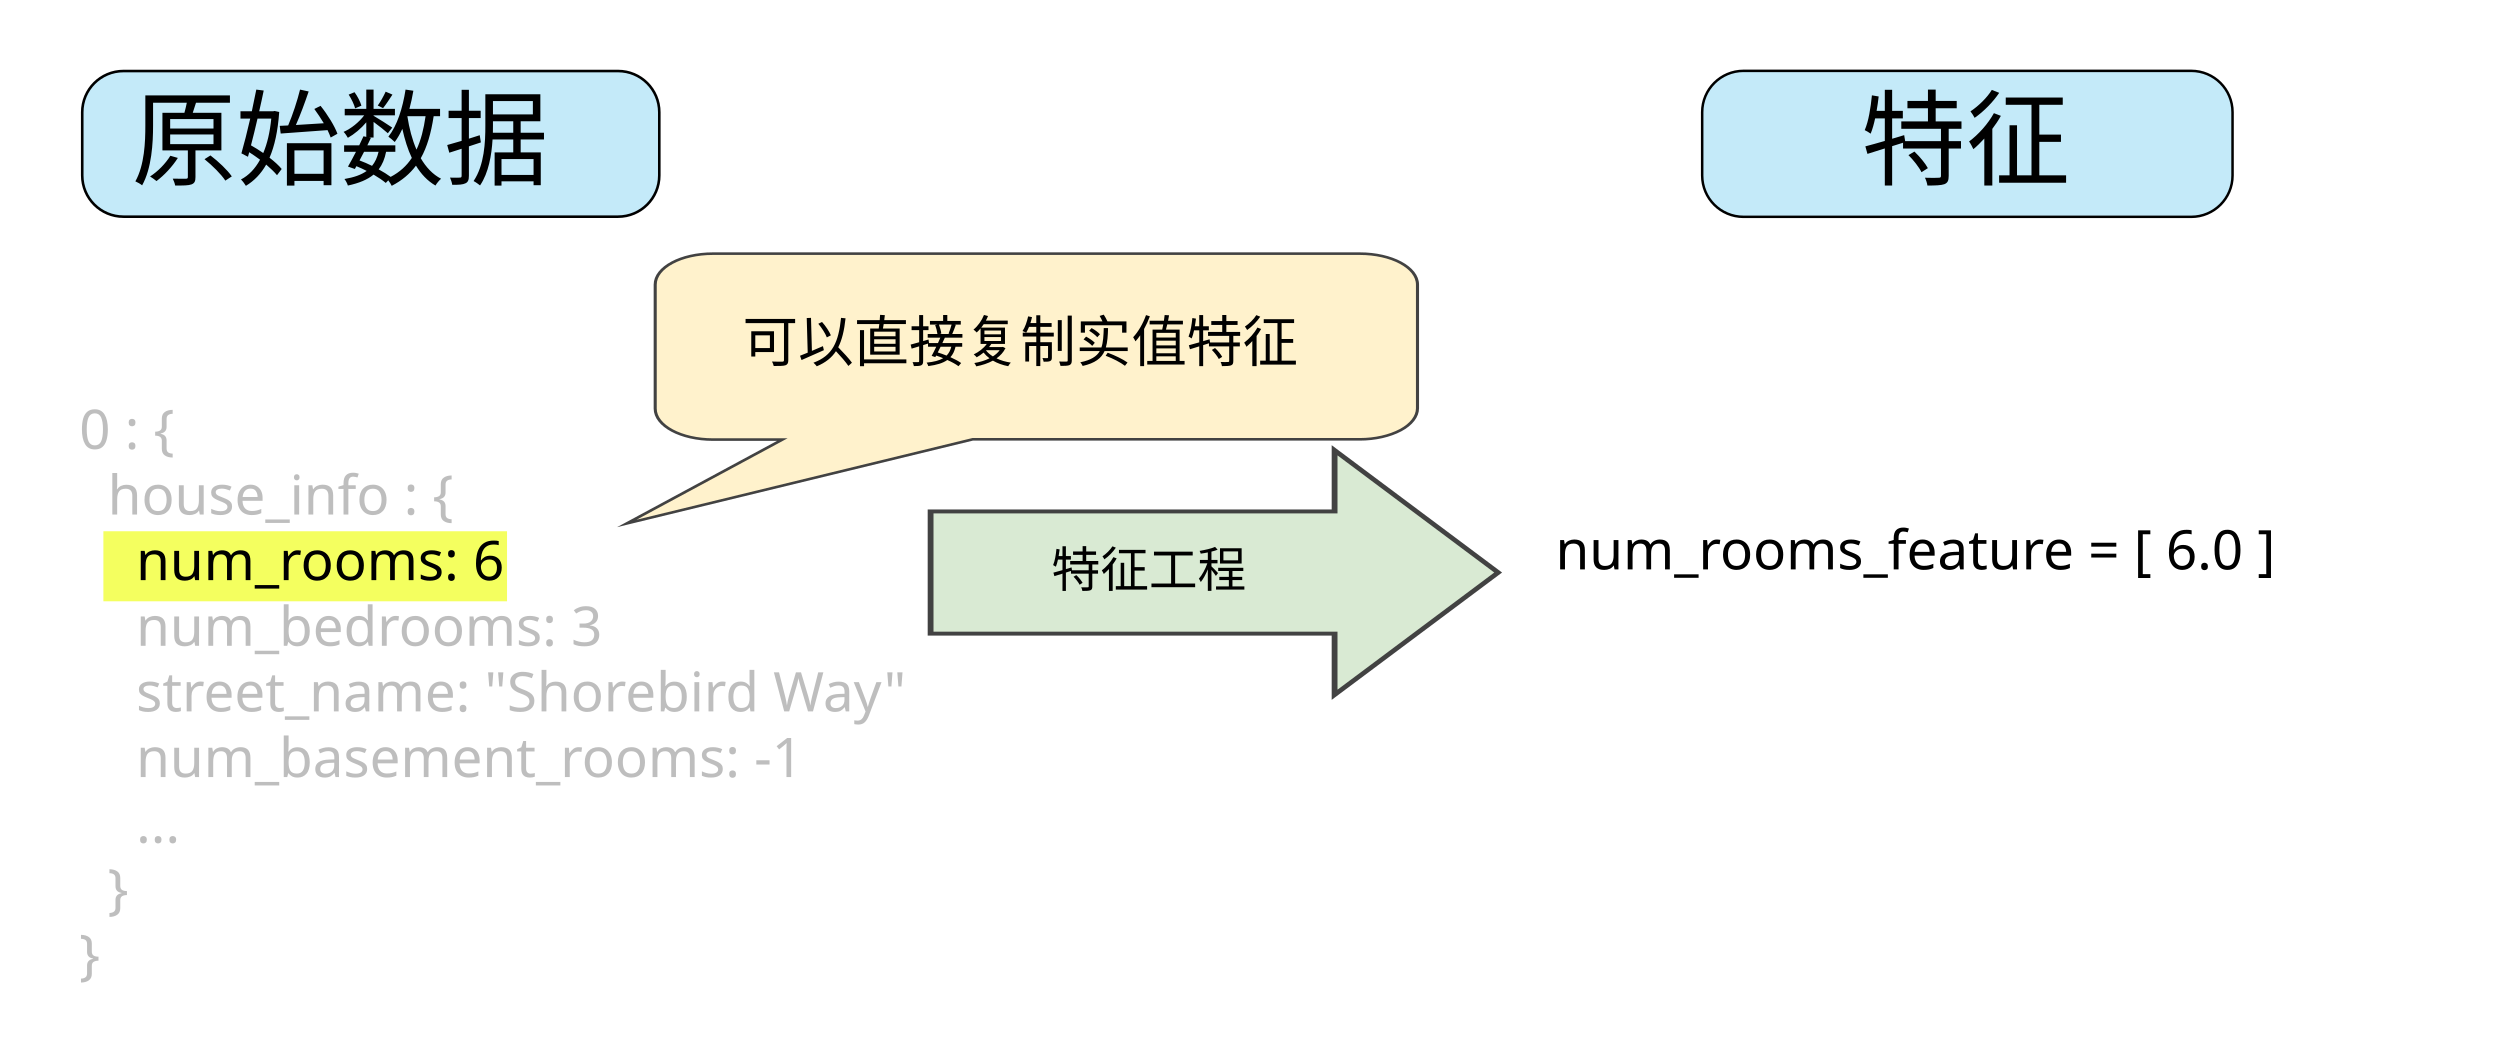
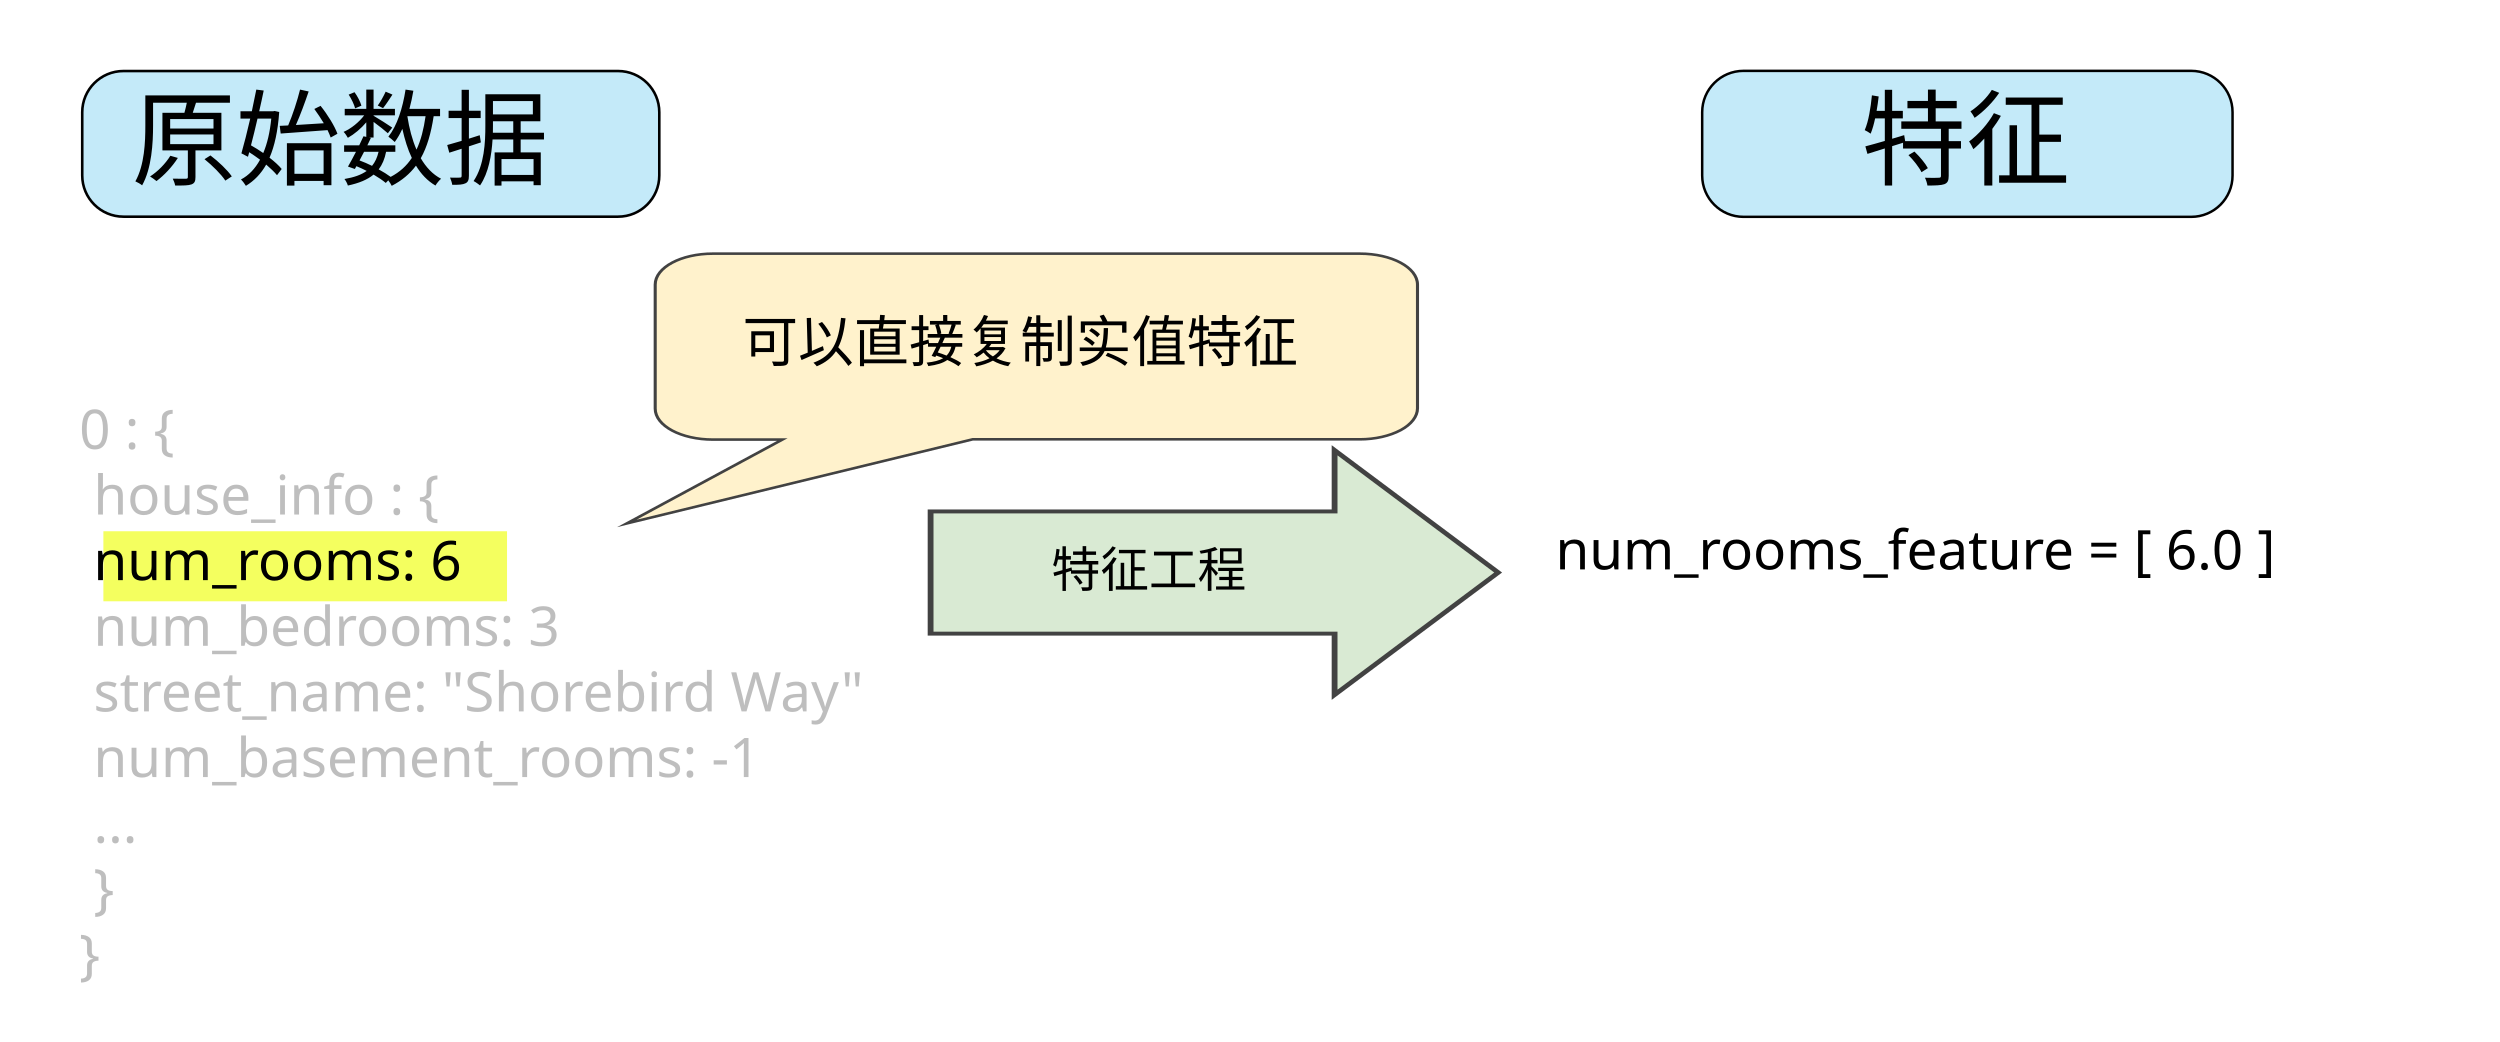
- <svg xmlns="http://www.w3.org/2000/svg" version="1.1" id="Layer_1" x="0px" y="0px" width="960" height="400" viewBox="174 127 960 400" xml:space="preserve">
-   <defs id="defs45" />
-   <style type="text/css" id="style3">
- 	.fpf-st0{fill:#F4FF5F;}
- 	.fpf-st1{fill:#FFF2CC;stroke:#424242;stroke-miterlimit:10;}
- 	.fpf-st2{fill:#bebebe;}
- 	.fpf-st3{font-family:'RobotoMono-Regular';}
- 	.fpf-st4{font-size:21px;}
- 	.fpf-st5{font-family:'Roboto-Regular';}
- 	.fpf-st6{fill:#d9ead3;stroke:#424242;stroke-miterlimit:10;}
- </style>
-   <rect x="213.7" y="331" class="fpf-st0" width="155" height="26.9" id="rect5" style="fill:#f4ff5f" />
+ <svg xmlns="http://www.w3.org/2000/svg" id="Layer_1" width="960" height="400" x="0" y="0" version="1.1" viewBox="174 127 960 400" xml:space="preserve">
+   <style id="style3" type="text/css">.fpf-st0{fill:#f4ff5f}.fpf-st1{fill:#fff2cc;stroke:#424242;stroke-miterlimit:10}.fpf-st2{fill:#bebebe}.fpf-st3{font-family:'RobotoMono-Regular'}.fpf-st4{font-size:21px}.fpf-st5{font-family:'Roboto-Regular'}</style>
+   <rect id="rect5" width="155" height="26.9" x="213.7" y="331" fill="#f4ff5f" class="fpf-st0" />
  <g id="g7" transform="matrix(1.184613,0,0,1,-76.55888,20)">
-     <path class="fpf-st1" d="m 423.9,263.9 v 0 c 0,6.6 8.4,11.9 18.7,11.9 h 22.5 L 414.7,308 526.8,275.7 h 125.5 c 5,0 9.7,-1.3 13.2,-3.5 3.5,-2.2 5.5,-5.3 5.5,-8.4 v 0 0 -17.8 -29.7 c 0,-6.6 -8.4,-11.9 -18.7,-11.9 H 526.9 465.1 v 0 h -22.5 c -10.3,0 -18.7,5.3 -18.7,11.9 V 246 Z" id="path9" style="fill:#fff2cc;stroke:#424242;stroke-miterlimit:10" />
+     <path id="path9" fill="#fff2cc" stroke="#424242" stroke-miterlimit="10" d="m 423.9,263.9 v 0 c 0,6.6 8.4,11.9 18.7,11.9 h 22.5 L 414.7,308 526.8,275.7 h 125.5 c 5,0 9.7,-1.3 13.2,-3.5 3.5,-2.2 5.5,-5.3 5.5,-8.4 v 0 0 -17.8 -29.7 c 0,-6.6 -8.4,-11.9 -18.7,-11.9 H 526.9 465.1 v 0 h -22.5 c -10.3,0 -18.7,5.3 -18.7,11.9 V 246 Z" class="fpf-st1" />
  </g>
-   <text id="text11" x="204.43" y="299.382" style="line-height:0%">
-     <tspan x="204.43" y="299.382" class="fpf-st2 fpf-st3 fpf-st4" id="tspan13" style="font-size:21px;font-family:RobotoMono-Regular;fill:#bebebe">0 : {</tspan>
-     <tspan x="204.43" y="324.582" class="fpf-st2 fpf-st3 fpf-st4" id="tspan15" style="font-size:21px;font-family:RobotoMono-Regular;fill:#bebebe">  house_info : {</tspan>
-     <tspan x="204.43" y="349.782" class="fpf-st3 fpf-st4" id="tspan17" style="font-size:21px;font-family:RobotoMono-Regular">    num_rooms: 6</tspan>
-     <tspan x="204.43" y="374.982" class="fpf-st2 fpf-st3 fpf-st4" id="tspan19" style="font-size:21px;font-family:RobotoMono-Regular;fill:#bebebe">    num_bedrooms: 3</tspan>
-     <tspan x="204.43" y="400.182" class="fpf-st2 fpf-st3 fpf-st4" id="tspan21" style="font-size:21px;font-family:RobotoMono-Regular;fill:#bebebe">    street_name: "Shorebird Way"</tspan>
-     <tspan x="204.43" y="425.382" class="fpf-st2 fpf-st3 fpf-st4" id="tspan23" style="font-size:21px;font-family:RobotoMono-Regular;fill:#bebebe">    num_basement_rooms: -1</tspan>
-     <tspan x="204.43" y="450.582" class="fpf-st2 fpf-st3 fpf-st4" id="tspan25" style="font-size:21px;font-family:RobotoMono-Regular;fill:#bebebe">    ...</tspan>
-     <tspan x="204.43" y="475.782" class="fpf-st2 fpf-st3 fpf-st4" id="tspan27" style="font-size:21px;font-family:RobotoMono-Regular;fill:#bebebe">  }</tspan>
-     <tspan x="204.43" y="500.982" class="fpf-st2 fpf-st3 fpf-st4" id="tspan29" style="font-size:21px;font-family:RobotoMono-Regular;fill:#bebebe">}</tspan>
+   <text style="line-height:0%" id="text11" x="204.43" y="299.382">
+     <tspan id="tspan13" x="204.43" y="299.382" fill="#bebebe" class="fpf-st2 fpf-st3 fpf-st4" font-family="RobotoMono-Regular" font-size="21">0 : {</tspan>
+     <tspan id="tspan15" x="204.43" y="324.582" fill="#bebebe" class="fpf-st2 fpf-st3 fpf-st4" font-family="RobotoMono-Regular" font-size="21"> house_info : {</tspan>
+     <tspan id="tspan17" x="204.43" y="349.782" class="fpf-st3 fpf-st4" font-family="RobotoMono-Regular" font-size="21"> num_rooms: 6</tspan>
+     <tspan id="tspan19" x="204.43" y="374.982" fill="#bebebe" class="fpf-st2 fpf-st3 fpf-st4" font-family="RobotoMono-Regular" font-size="21"> num_bedrooms: 3</tspan>
+     <tspan id="tspan21" x="204.43" y="400.182" fill="#bebebe" class="fpf-st2 fpf-st3 fpf-st4" font-family="RobotoMono-Regular" font-size="21"> street_name: "Shorebird Way"</tspan>
+     <tspan id="tspan23" x="204.43" y="425.382" fill="#bebebe" class="fpf-st2 fpf-st3 fpf-st4" font-family="RobotoMono-Regular" font-size="21"> num_basement_rooms: -1</tspan>
+     <tspan id="tspan25" x="204.43" y="450.582" fill="#bebebe" class="fpf-st2 fpf-st3 fpf-st4" font-family="RobotoMono-Regular" font-size="21"> ...</tspan>
+     <tspan id="tspan27" x="204.43" y="475.782" fill="#bebebe" class="fpf-st2 fpf-st3 fpf-st4" font-family="RobotoMono-Regular" font-size="21"> }</tspan>
+     <tspan id="tspan29" x="204.43" y="500.982" fill="#bebebe" class="fpf-st2 fpf-st3 fpf-st4" font-family="RobotoMono-Regular" font-size="21">}</tspan>
  </text>
-   <text class="fpf-st3 fpf-st4" id="text37" x="771.313" y="345.645" style="font-size:21px;line-height:0%;font-family:RobotoMono-Regular">num_rooms_feature = [ 6.0 ]</text>
+   <text style="line-height:0%" id="text37" x="771.313" y="345.645" class="fpf-st3 fpf-st4" font-family="RobotoMono-Regular" font-size="21">num_rooms_feature = [ 6.0 ]</text>
  <g id="g27" transform="matrix(2.235365,0,0,1.504468,-484.4003,-37.68972)">
-     <path class="fpf-st5" d="m 454.4,240 h 69.4 v -15.6 l 28.1,31.2 -28.1,31.2 v -15.6 h -69.4 z" id="path29" style="font-family:Roboto-Regular;fill:#d9ead3;stroke:#424242;stroke-miterlimit:10" />
+     <path id="path29" fill="#d9ead3" stroke="#424242" stroke-miterlimit="10" d="m 454.4,240 h 69.4 v -15.6 l 28.1,31.2 -28.1,31.2 v -15.6 h -69.4 z" class="fpf-st5" font-family="Roboto-Regular" />
  </g>
-   <text xml:space="preserve" style="font-style:normal;font-weight:normal;font-size:40px;line-height:125%;font-family:sans-serif;letter-spacing:0px;word-spacing:0px;fill:#000000;fill-opacity:1;stroke:none;stroke-width:1px;stroke-linecap:butt;stroke-linejoin:miter;stroke-opacity:1" x="577.853" y="352.43" id="text842">
-     <tspan id="tspan840" x="577.853" y="352.43" style="font-size:18.667px">特征工程</tspan>
+   <text id="text842" x="577.853" y="352.43" fill="#000" fill-opacity="1" stroke="none" stroke-linecap="butt" stroke-linejoin="miter" stroke-opacity="1" stroke-width="1" font-family="sans-serif" font-size="40" font-style="normal" font-weight="normal" letter-spacing="0" word-spacing="0" xml:space="preserve" style="line-height:125%">
+     <tspan id="tspan840" x="577.853" y="352.43" font-size="18.667">特征工程</tspan>
  </text>
-   <g transform="translate(157.037,144.2963)" id="g890">
-     <rect ry="15.828" y="9.98" x="48.539" height="55.926" width="221.593" id="rect858" style="fill:#c4eaf9;fill-opacity:1;stroke:#000000;stroke-width:1;stroke-miterlimit:4;stroke-dasharray:none;stroke-opacity:1" />
-     <text id="text856" y="50.753" x="67.539" style="font-style:normal;font-weight:normal;font-size:40px;line-height:125%;font-family:sans-serif;letter-spacing:0px;word-spacing:0px;fill:#000000;fill-opacity:1;stroke:none;stroke-width:1px;stroke-linecap:butt;stroke-linejoin:miter;stroke-opacity:1" xml:space="preserve">
-       <tspan y="50.753" x="67.539" id="tspan854">原始数据</tspan>
+   <g id="g890" transform="translate(157.037,144.2963)">
+     <rect id="rect858" width="221.593" height="55.926" x="48.539" y="9.98" fill="#c4eaf9" fill-opacity="1" stroke="#000" stroke-dasharray="none" stroke-miterlimit="4" stroke-opacity="1" stroke-width="1" ry="15.828" />
+     <text id="text856" x="67.539" y="50.753" fill="#000" fill-opacity="1" stroke="none" stroke-linecap="butt" stroke-linejoin="miter" stroke-opacity="1" stroke-width="1" font-family="sans-serif" font-size="40" font-style="normal" font-weight="normal" letter-spacing="0" word-spacing="0" xml:space="preserve" style="line-height:125%">
+       <tspan id="tspan854" x="67.539" y="50.753">原始数据</tspan>
    </text>
  </g>
-   <rect ry="15.866" y="154.209" x="827.637" height="56.061" width="203.66" id="rect892" style="fill:#c4eaf9;fill-opacity:1;stroke:#000000;stroke-width:0.96;stroke-miterlimit:4;stroke-dasharray:none;stroke-opacity:1" />
-   <text id="text896" y="195.049" x="888.896" style="font-style:normal;font-weight:normal;font-size:40px;line-height:125%;font-family:sans-serif;letter-spacing:0px;word-spacing:0px;fill:#000000;fill-opacity:1;stroke:none;stroke-width:1px;stroke-linecap:butt;stroke-linejoin:miter;stroke-opacity:1" xml:space="preserve">
-     <tspan y="195.049" x="888.896" id="tspan894">特征</tspan>
+   <rect id="rect892" width="203.66" height="56.061" x="827.637" y="154.209" fill="#c4eaf9" fill-opacity="1" stroke="#000" stroke-dasharray="none" stroke-miterlimit="4" stroke-opacity="1" stroke-width=".96" ry="15.866" />
+   <text id="text896" x="888.896" y="195.049" fill="#000" fill-opacity="1" stroke="none" stroke-linecap="butt" stroke-linejoin="miter" stroke-opacity="1" stroke-width="1" font-family="sans-serif" font-size="40" font-style="normal" font-weight="normal" letter-spacing="0" word-spacing="0" xml:space="preserve" style="line-height:125%">
+     <tspan id="tspan894" x="888.896" y="195.049">特征</tspan>
  </text>
  <g id="g854" transform="translate(-0.8148147,92.96296)">
-     <text id="text844" y="172.926" x="459.926" style="font-style:normal;font-weight:normal;font-size:40px;line-height:125%;font-family:sans-serif;letter-spacing:0px;word-spacing:0px;fill:#000000;fill-opacity:1;stroke:none;stroke-width:1px;stroke-linecap:butt;stroke-linejoin:miter;stroke-opacity:1" xml:space="preserve">
-       <tspan style="font-size:21.333px" y="172.926" x="459.926" id="tspan842">可以直接复制实值特征</tspan>
+     <text id="text844" x="459.926" y="172.926" fill="#000" fill-opacity="1" stroke="none" stroke-linecap="butt" stroke-linejoin="miter" stroke-opacity="1" stroke-width="1" font-family="sans-serif" font-size="40" font-style="normal" font-weight="normal" letter-spacing="0" word-spacing="0" xml:space="preserve" style="line-height:125%">
+       <tspan id="tspan842" x="459.926" y="172.926" font-size="21.333">可以直接复制实值特征</tspan>
    </text>
  </g>
</svg>
